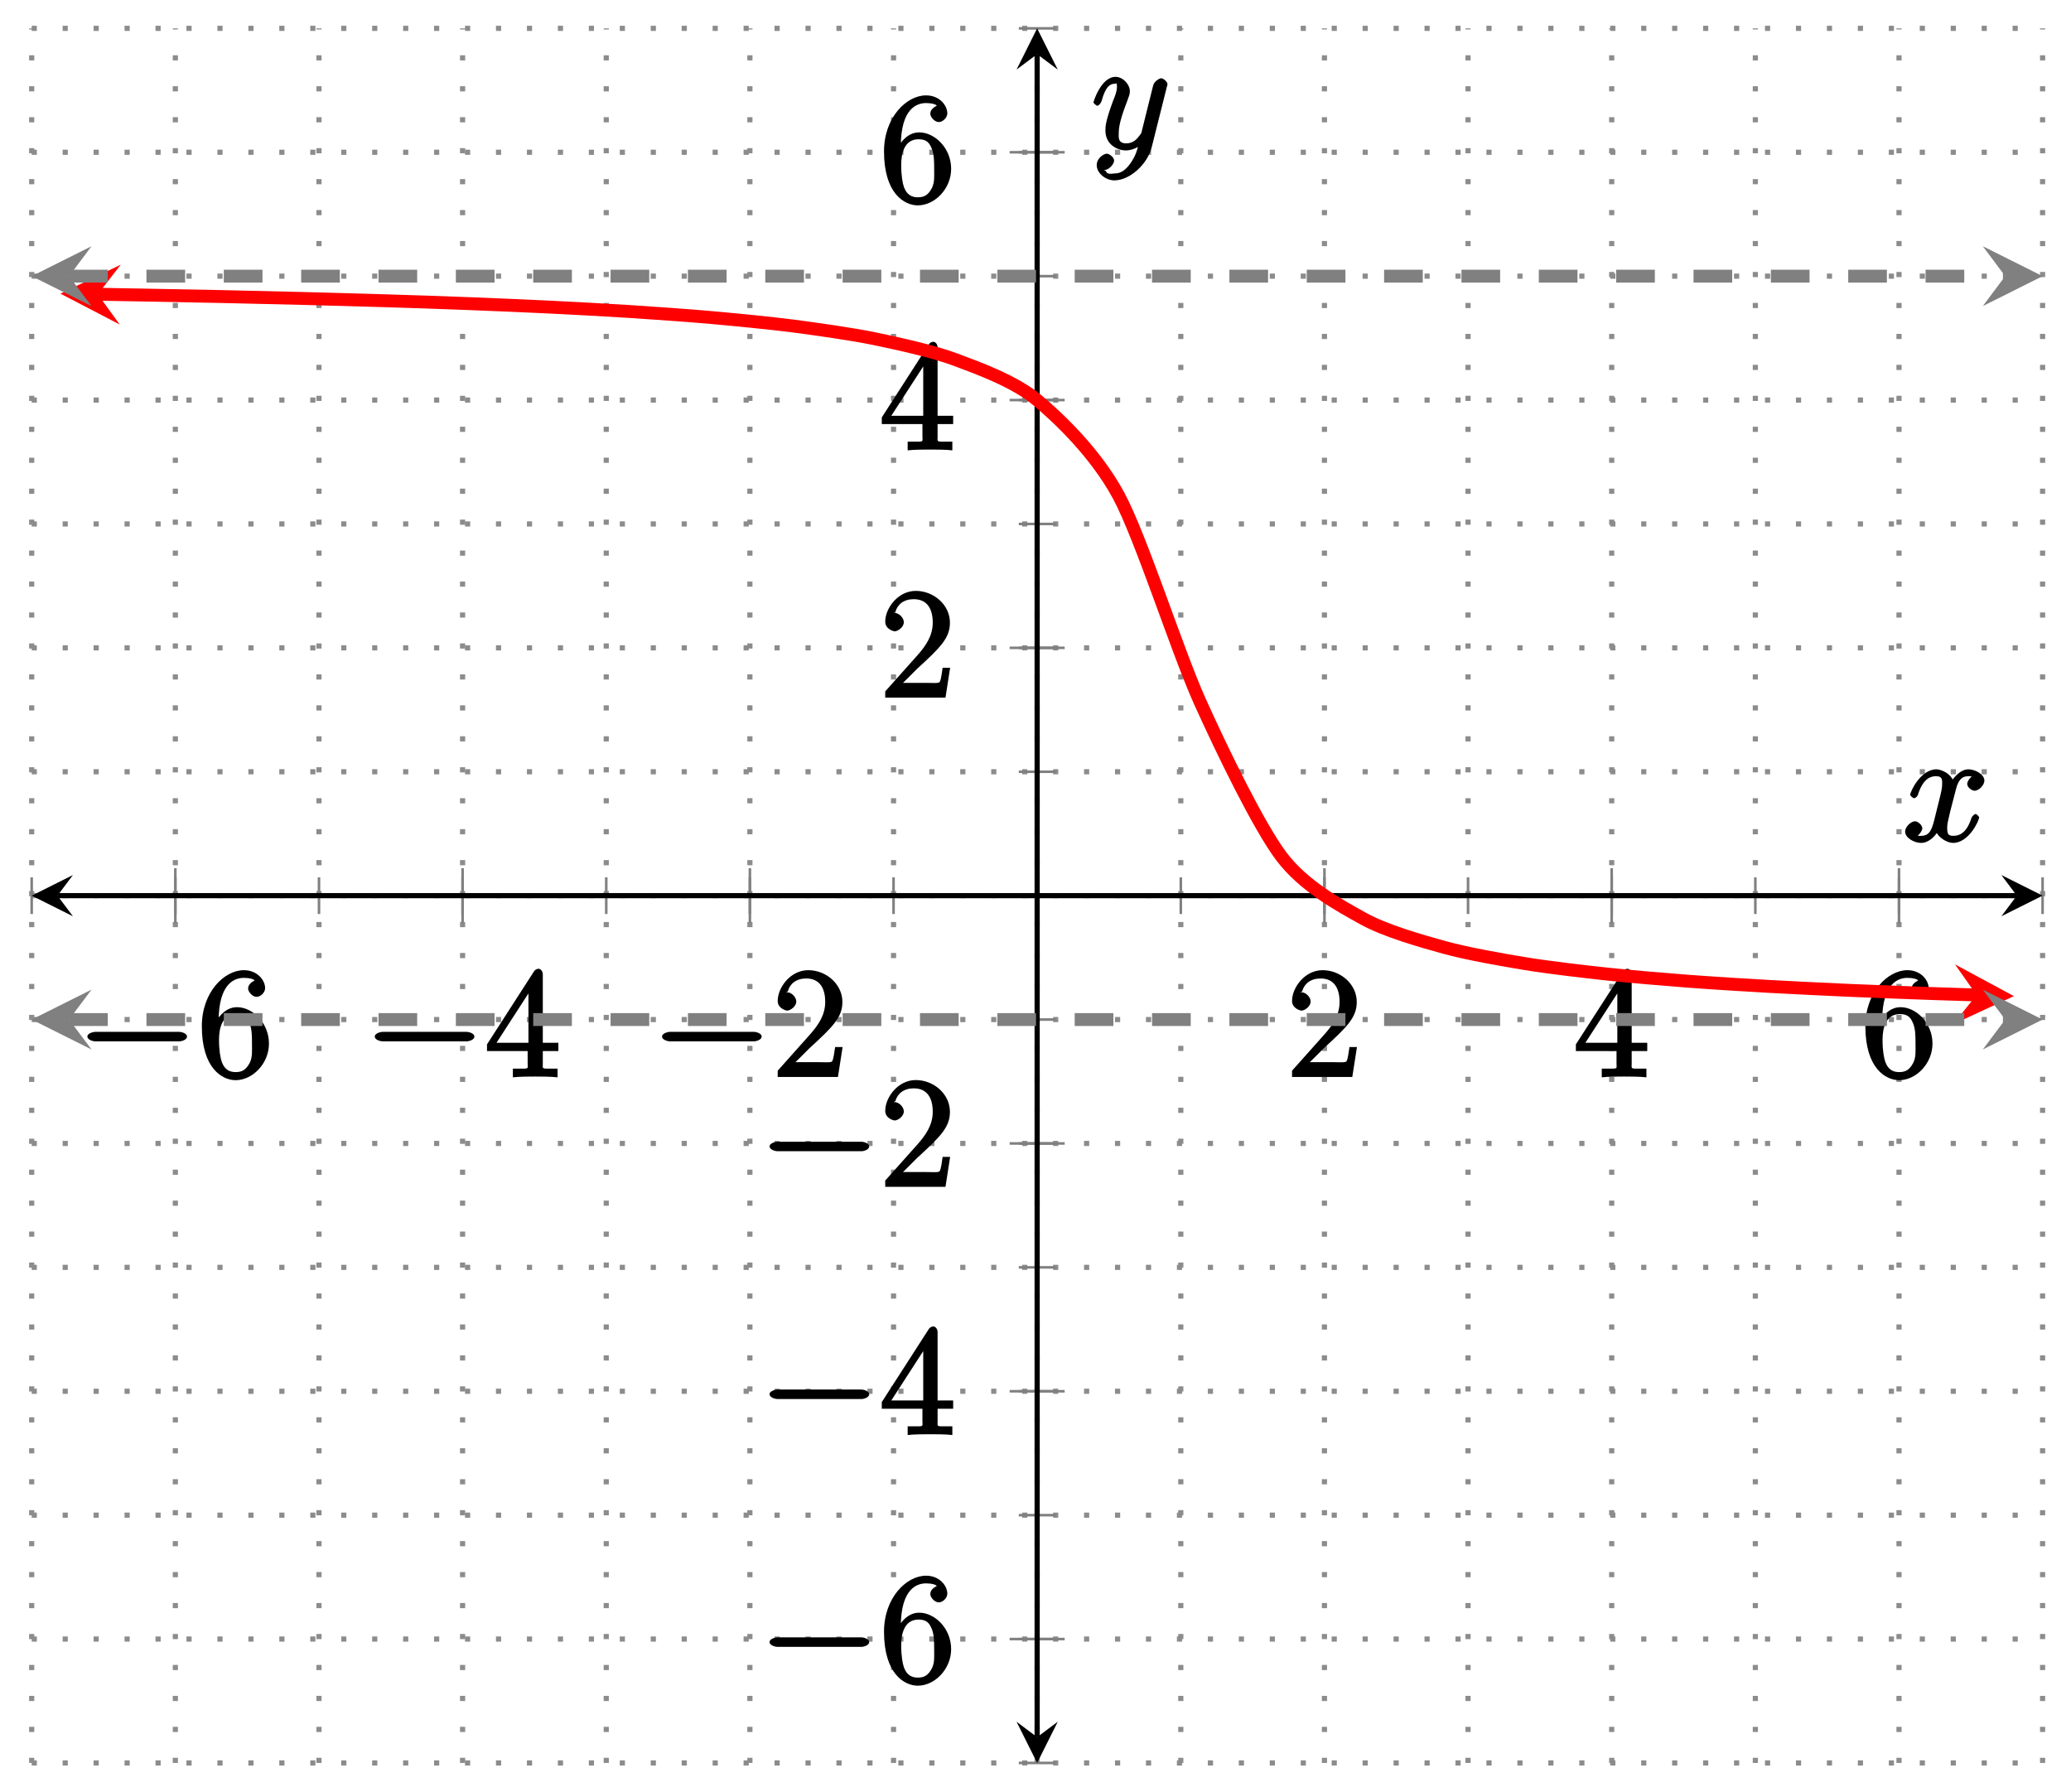
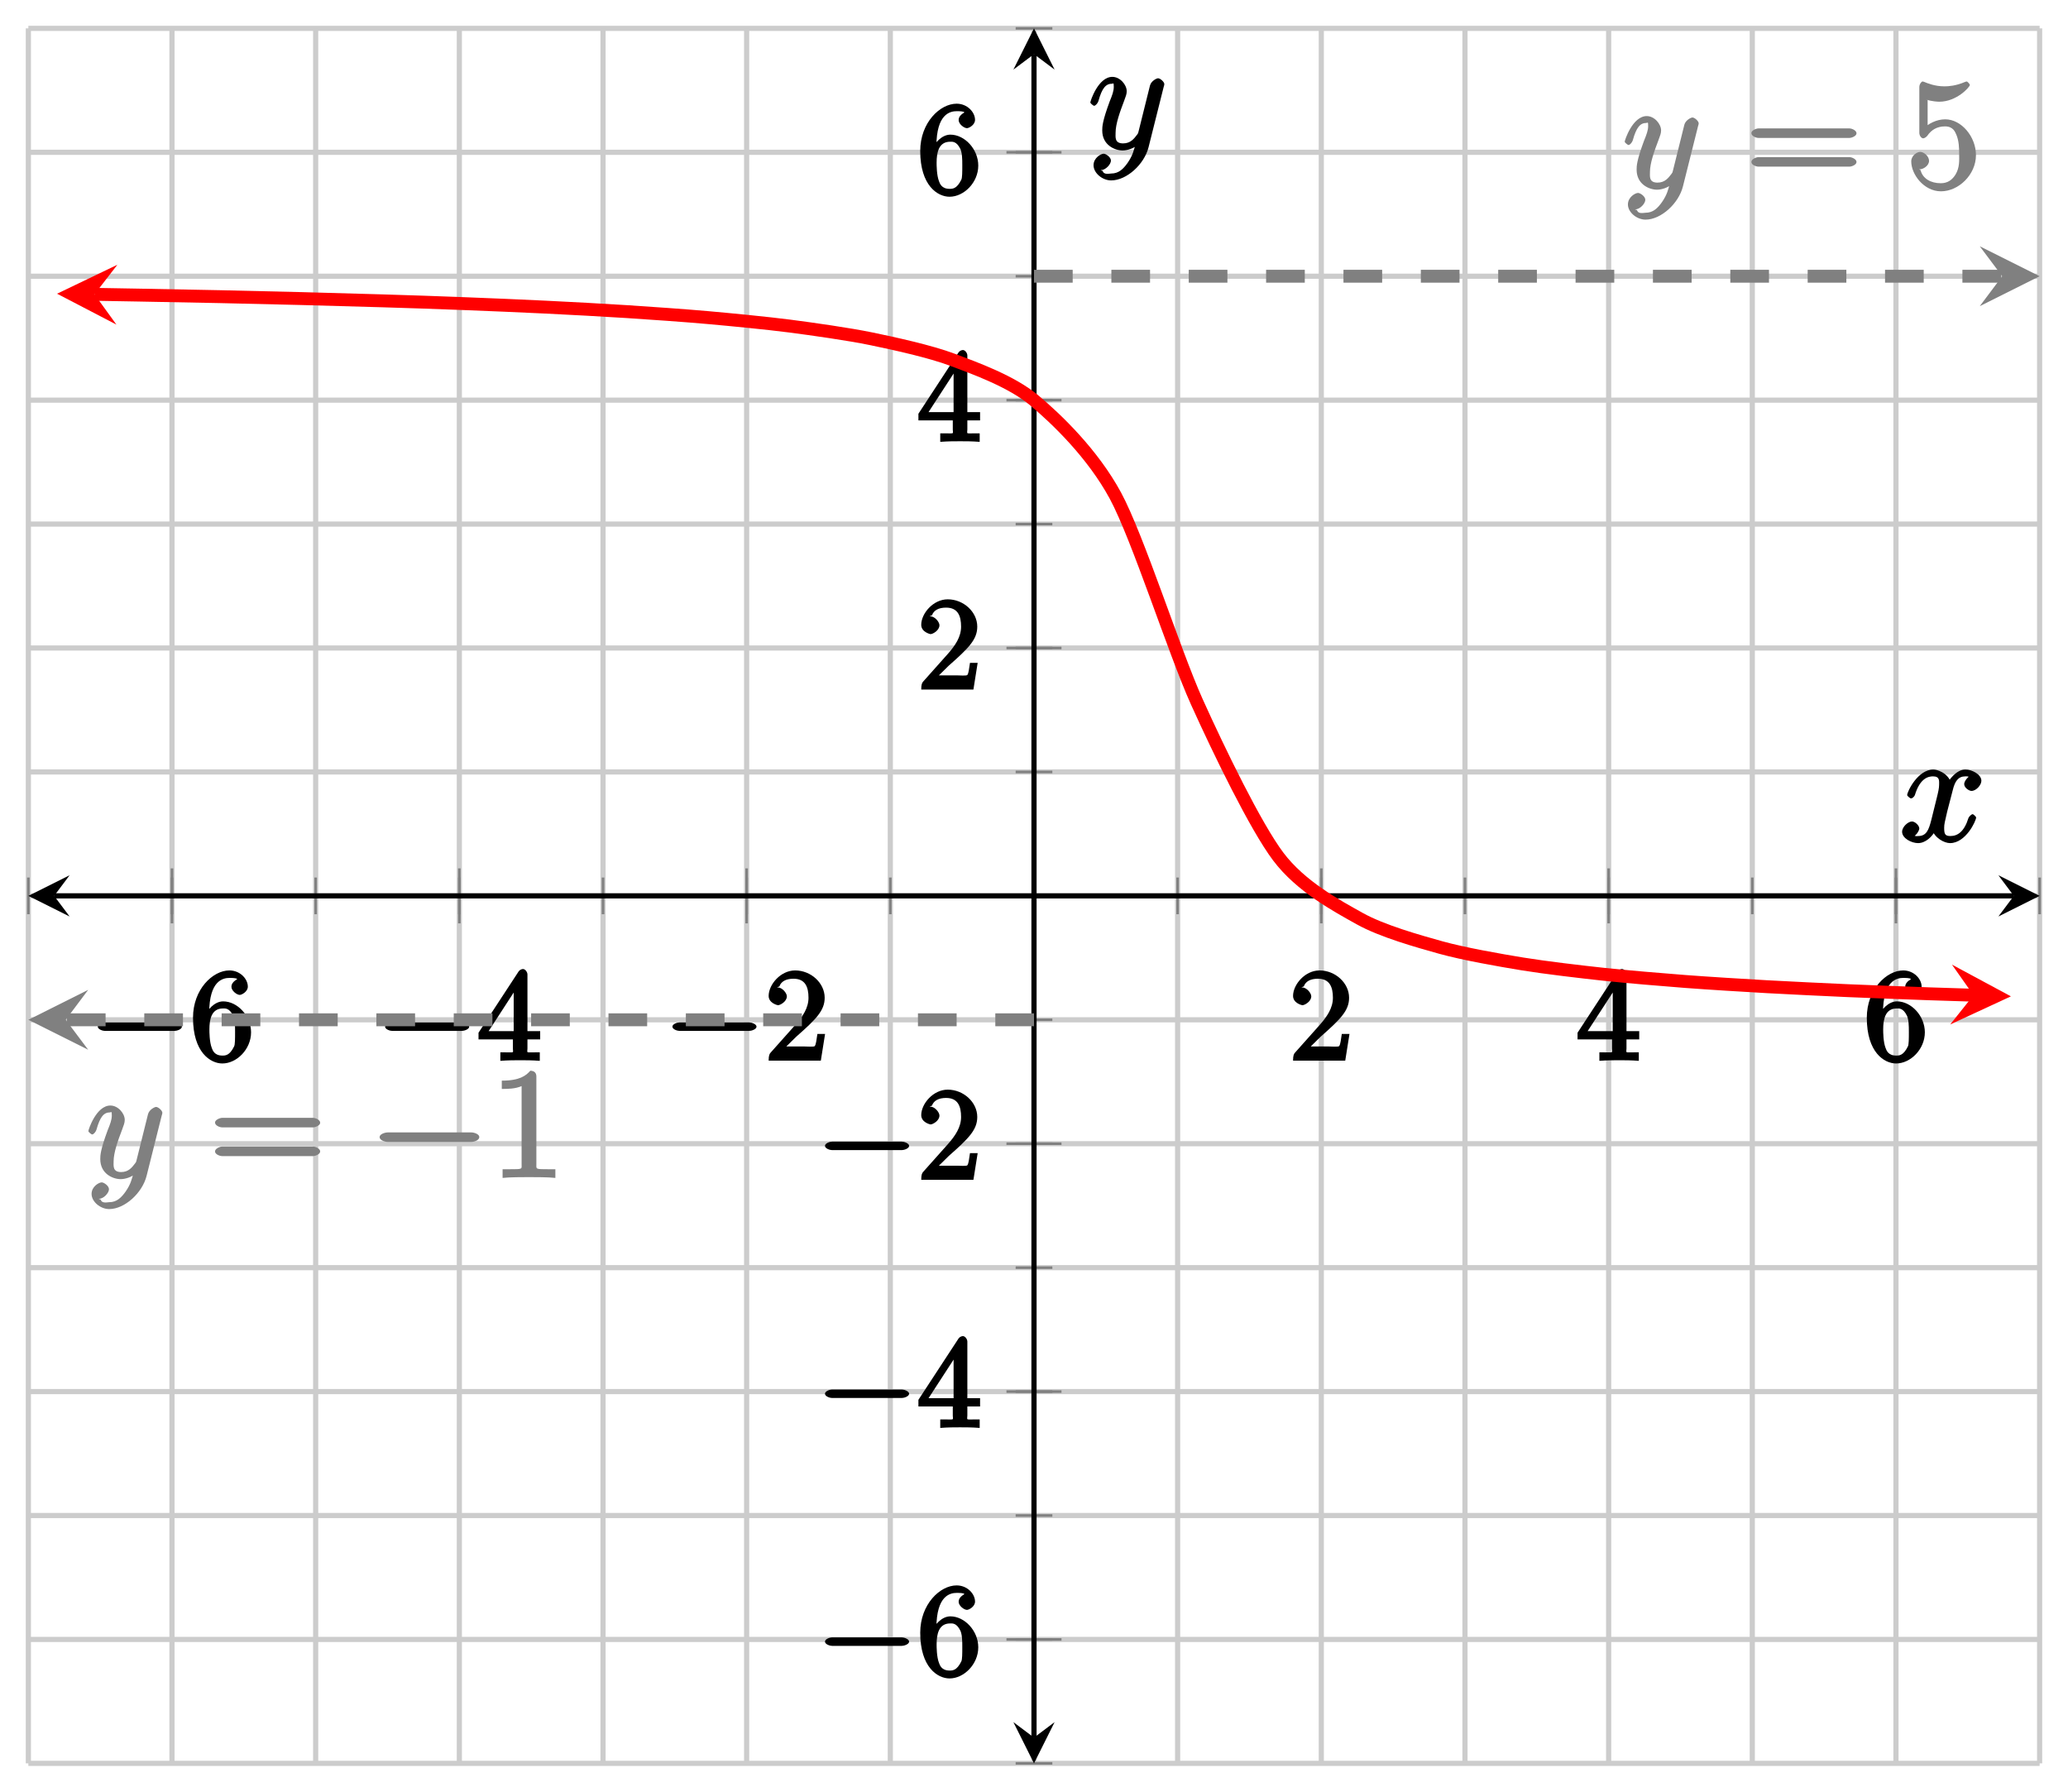
- <svg xmlns="http://www.w3.org/2000/svg" xmlns:xlink="http://www.w3.org/1999/xlink" width="160.05pt" height="138.42pt" viewBox="0 0 160.05 138.42" version="1.1">
+ <svg xmlns="http://www.w3.org/2000/svg" xmlns:xlink="http://www.w3.org/1999/xlink" width="159.79pt" height="138.42pt" viewBox="0 0 159.79 138.42" version="1.1">
  <defs>
    <g>
      <symbol overflow="visible" id="glyph0-0">
        <path style="stroke:none;" d="" />
      </symbol>
      <symbol overflow="visible" id="glyph0-1">
-         <path style="stroke:none;" d="M 7.875 -2.75 C 8.078 -2.75 8.484 -2.875 8.484 -3.125 C 8.484 -3.359 8.078 -3.484 7.875 -3.484 L 1.406 -3.484 C 1.203 -3.484 0.781 -3.359 0.781 -3.125 C 0.781 -2.875 1.203 -2.75 1.406 -2.75 Z M 7.875 -2.75 " />
+         <path style="stroke:none;" d="M 6.562 -2.297 C 6.734 -2.297 7.125 -2.422 7.125 -2.625 C 7.125 -2.828 6.734 -2.953 6.562 -2.953 L 1.172 -2.953 C 1 -2.953 0.625 -2.828 0.625 -2.625 C 0.625 -2.422 1 -2.297 1.172 -2.297 Z M 6.562 -2.297 " />
      </symbol>
      <symbol overflow="visible" id="glyph1-0">
        <path style="stroke:none;" d="" />
      </symbol>
      <symbol overflow="visible" id="glyph1-1">
-         <path style="stroke:none;" d="M 1.625 -4.297 C 1.625 -7.328 2.938 -7.656 3.578 -7.656 C 4.016 -7.656 4.328 -7.562 4.391 -7.469 C 4.531 -7.469 3.906 -7.312 3.906 -6.828 C 3.906 -6.562 4.25 -6.188 4.562 -6.188 C 4.859 -6.188 5.219 -6.516 5.219 -6.859 C 5.219 -7.484 4.609 -8.25 3.578 -8.25 C 2.062 -8.25 0.328 -6.547 0.328 -3.922 C 0.328 -0.641 1.922 0.25 2.938 0.25 C 4.25 0.25 5.516 -1.031 5.516 -2.578 C 5.516 -4.172 4.25 -5.391 3.047 -5.391 C 1.984 -5.391 1.422 -4.312 1.297 -3.984 L 1.625 -3.984 Z M 2.938 -0.375 C 2.188 -0.375 1.984 -0.891 1.875 -1.141 C 1.766 -1.453 1.656 -2.031 1.656 -2.875 C 1.656 -3.812 1.922 -4.859 3 -4.859 C 3.656 -4.859 3.844 -4.547 4.016 -4.141 C 4.203 -3.703 4.203 -3.109 4.203 -2.594 C 4.203 -1.984 4.25 -1.547 4.031 -1.094 C 3.734 -0.531 3.422 -0.375 2.938 -0.375 Z M 2.938 -0.375 " />
+         <path style="stroke:none;" d="M 1.484 -3.422 L 1.484 -3.672 C 1.484 -6.188 2.547 -6.391 3.062 -6.391 C 3.297 -6.391 3.594 -6.375 3.625 -6.312 C 3.781 -6.312 3.203 -6.156 3.203 -5.703 C 3.203 -5.391 3.625 -5.078 3.844 -5.078 C 4 -5.078 4.469 -5.328 4.469 -5.719 C 4.469 -6.312 3.875 -6.969 3.047 -6.969 C 1.766 -6.969 0.234 -5.516 0.234 -3.312 C 0.234 -0.641 1.578 0.219 2.5 0.219 C 3.609 0.219 4.719 -0.875 4.719 -2.188 C 4.719 -3.453 3.672 -4.578 2.562 -4.578 C 1.891 -4.578 1.328 -3.906 1.141 -3.422 Z M 2.5 -0.391 C 1.875 -0.391 1.75 -0.812 1.688 -0.969 C 1.5 -1.438 1.5 -2.234 1.5 -2.406 C 1.5 -3.188 1.656 -4.031 2.547 -4.031 C 2.719 -4.031 3.047 -4.078 3.344 -3.453 L 3.297 -3.562 C 3.484 -3.203 3.484 -2.688 3.484 -2.203 C 3.484 -1.719 3.484 -1.219 3.406 -1.094 C 3.062 -0.391 2.734 -0.391 2.5 -0.391 Z M 2.5 -0.391 " />
      </symbol>
      <symbol overflow="visible" id="glyph1-2">
-         <path style="stroke:none;" d="M 4.469 -7.922 C 4.469 -8.156 4.312 -8.359 4.141 -8.359 C 4.047 -8.359 3.891 -8.312 3.797 -8.172 L 0.156 -2.516 L 0.156 -2 L 3.297 -2 L 3.297 -1.047 C 3.297 -0.609 3.438 -0.641 2.562 -0.641 L 2.156 -0.641 L 2.156 0.031 C 2.609 -0.031 3.547 -0.031 3.891 -0.031 C 4.219 -0.031 5.172 -0.031 5.609 0.031 L 5.609 -0.641 L 5.219 -0.641 C 4.344 -0.641 4.469 -0.609 4.469 -1.047 L 4.469 -2 L 5.672 -2 L 5.672 -2.641 L 4.469 -2.641 Z M 3.359 -7 L 3.359 -2.641 L 0.891 -2.641 L 3.641 -6.891 Z M 3.359 -7 " />
+         <path style="stroke:none;" d="M 2.75 -1.797 L 2.75 -0.938 C 2.75 -0.578 2.906 -0.641 2.172 -0.641 L 1.781 -0.641 L 1.781 0.016 C 2.375 -0.031 2.891 -0.031 3.312 -0.031 C 3.734 -0.031 4.25 -0.031 4.828 0.016 L 4.828 -0.641 L 4.453 -0.641 C 3.719 -0.641 3.875 -0.578 3.875 -0.938 L 3.875 -1.641 L 4.859 -1.641 L 4.859 -2.281 L 3.875 -2.281 L 3.875 -6.656 C 3.875 -6.844 3.703 -7.078 3.531 -7.078 C 3.453 -7.078 3.297 -7.031 3.203 -6.906 L 0.094 -2.156 L 0.094 -1.641 L 2.75 -1.641 Z M 2.984 -2.281 L 0.875 -2.281 L 3.109 -5.719 L 2.812 -5.828 L 2.812 -2.281 Z M 2.984 -2.281 " />
      </symbol>
      <symbol overflow="visible" id="glyph1-3">
-         <path style="stroke:none;" d="M 5.266 -2.312 L 4.859 -2.312 C 4.797 -1.953 4.75 -1.406 4.625 -1.203 C 4.547 -1.094 3.984 -1.141 3.625 -1.141 L 1.406 -1.141 L 1.516 -0.891 C 1.844 -1.156 2.562 -1.922 2.875 -2.219 C 4.703 -3.891 5.422 -4.609 5.422 -5.797 C 5.422 -7.172 4.172 -8.25 2.781 -8.25 C 1.406 -8.25 0.422 -6.906 0.422 -5.875 C 0.422 -5.266 1.109 -5.125 1.141 -5.125 C 1.406 -5.125 1.859 -5.453 1.859 -5.828 C 1.859 -6.172 1.484 -6.547 1.141 -6.547 C 1.047 -6.547 1.016 -6.547 1.203 -6.609 C 1.359 -7.203 1.859 -7.609 2.625 -7.609 C 3.641 -7.609 4.094 -6.891 4.094 -5.797 C 4.094 -4.781 3.562 -4 2.875 -3.234 L 0.422 -0.484 L 0.422 0 L 5.078 0 L 5.438 -2.312 Z M 5.266 -2.312 " />
+         <path style="stroke:none;" d="M 1.391 -0.812 L 2.438 -1.844 C 4 -3.219 4.641 -3.875 4.641 -4.859 C 4.641 -6 3.578 -6.969 2.359 -6.969 C 1.234 -6.969 0.312 -5.875 0.312 -5 C 0.312 -4.438 1 -4.281 1.031 -4.281 C 1.203 -4.281 1.719 -4.562 1.719 -4.969 C 1.719 -5.219 1.359 -5.656 1.016 -5.656 C 0.938 -5.656 0.922 -5.656 1.141 -5.734 C 1.281 -6.125 1.656 -6.328 2.234 -6.328 C 3.141 -6.328 3.391 -5.688 3.391 -4.859 C 3.391 -4.062 2.938 -3.406 2.391 -2.781 L 0.484 -0.641 C 0.375 -0.531 0.312 -0.406 0.312 0 L 4.344 0 L 4.672 -2.062 L 4.078 -2.062 C 4 -1.594 3.984 -1.281 3.875 -1.125 C 3.812 -1.047 3.281 -1.094 3.062 -1.094 L 1.266 -1.094 Z M 1.391 -0.812 " />
      </symbol>
      <symbol overflow="visible" id="glyph2-0">
        <path style="stroke:none;" d="" />
      </symbol>
      <symbol overflow="visible" id="glyph2-1">
+         <path style="stroke:none;" d="M 3.031 1.094 C 2.703 1.547 2.359 1.906 1.766 1.906 C 1.625 1.906 1.203 2.031 1.109 1.703 C 0.906 1.641 0.969 1.641 0.984 1.641 C 1.344 1.641 1.75 1.188 1.75 0.906 C 1.75 0.641 1.359 0.375 1.188 0.375 C 0.984 0.375 0.406 0.688 0.406 1.266 C 0.406 1.875 1.094 2.438 1.766 2.438 C 2.969 2.438 4.328 1.188 4.656 -0.125 L 5.828 -4.797 C 5.844 -4.859 5.875 -4.922 5.875 -5 C 5.875 -5.172 5.562 -5.453 5.391 -5.453 C 5.281 -5.453 4.859 -5.25 4.766 -4.891 L 3.891 -1.375 C 3.828 -1.156 3.875 -1.25 3.781 -1.109 C 3.531 -0.781 3.266 -0.422 2.688 -0.422 C 2.016 -0.422 2.109 -0.922 2.109 -1.25 C 2.109 -1.922 2.438 -2.844 2.766 -3.703 C 2.891 -4.047 2.969 -4.219 2.969 -4.453 C 2.969 -4.953 2.453 -5.562 1.859 -5.562 C 0.766 -5.562 0.156 -3.688 0.156 -3.578 C 0.156 -3.531 0.375 -3.328 0.453 -3.328 C 0.562 -3.328 0.734 -3.531 0.781 -3.688 C 1.062 -4.703 1.359 -5.031 1.828 -5.031 C 1.938 -5.031 1.969 -5.172 1.969 -4.781 C 1.969 -4.469 1.844 -4.125 1.656 -3.672 C 1.078 -2.109 1.078 -1.703 1.078 -1.422 C 1.078 -0.281 2.062 0.125 2.656 0.125 C 3 0.125 3.531 -0.031 3.844 -0.344 L 3.688 -0.516 C 3.516 0.141 3.438 0.5 3.031 1.094 Z M 3.031 1.094 " />
+       </symbol>
+       <symbol overflow="visible" id="glyph2-2">
        <path style="stroke:none;" d="M 5.672 -5.172 C 5.281 -5.109 4.969 -4.656 4.969 -4.438 C 4.969 -4.141 5.359 -3.906 5.531 -3.906 C 5.891 -3.906 6.297 -4.359 6.297 -4.688 C 6.297 -5.188 5.562 -5.562 5.062 -5.562 C 4.344 -5.562 3.766 -4.703 3.656 -4.469 L 3.984 -4.469 C 3.703 -5.359 2.812 -5.562 2.594 -5.562 C 1.375 -5.562 0.562 -3.844 0.562 -3.578 C 0.562 -3.531 0.781 -3.328 0.859 -3.328 C 0.953 -3.328 1.094 -3.438 1.156 -3.578 C 1.562 -4.922 2.219 -5.031 2.562 -5.031 C 3.094 -5.031 3.031 -4.672 3.031 -4.391 C 3.031 -4.125 2.969 -3.844 2.828 -3.281 L 2.422 -1.641 C 2.234 -0.922 2.062 -0.422 1.422 -0.422 C 1.359 -0.422 1.172 -0.375 0.922 -0.531 L 0.812 -0.281 C 1.25 -0.359 1.5 -0.859 1.5 -1 C 1.5 -1.25 1.156 -1.547 0.938 -1.547 C 0.641 -1.547 0.172 -1.141 0.172 -0.75 C 0.172 -0.25 0.891 0.125 1.406 0.125 C 1.984 0.125 2.5 -0.375 2.75 -0.859 L 2.469 -0.969 C 2.672 -0.266 3.438 0.125 3.875 0.125 C 5.094 0.125 5.891 -1.594 5.891 -1.859 C 5.891 -1.906 5.688 -2.109 5.625 -2.109 C 5.516 -2.109 5.328 -1.906 5.297 -1.812 C 4.969 -0.75 4.453 -0.422 3.906 -0.422 C 3.484 -0.422 3.422 -0.578 3.422 -1.062 C 3.422 -1.328 3.469 -1.516 3.656 -2.312 L 4.078 -3.938 C 4.25 -4.656 4.5 -5.031 5.062 -5.031 C 5.078 -5.031 5.297 -5.062 5.547 -4.906 Z M 5.672 -5.172 " />
      </symbol>
-       <symbol overflow="visible" id="glyph2-2">
-         <path style="stroke:none;" d="M 3.031 1.094 C 2.703 1.547 2.359 1.906 1.766 1.906 C 1.625 1.906 1.203 2.031 1.109 1.703 C 0.906 1.641 0.969 1.641 0.984 1.641 C 1.344 1.641 1.75 1.188 1.75 0.906 C 1.75 0.641 1.359 0.375 1.188 0.375 C 0.984 0.375 0.406 0.688 0.406 1.266 C 0.406 1.875 1.094 2.438 1.766 2.438 C 2.969 2.438 4.328 1.188 4.656 -0.125 L 5.828 -4.797 C 5.844 -4.859 5.875 -4.922 5.875 -5 C 5.875 -5.172 5.562 -5.453 5.391 -5.453 C 5.281 -5.453 4.859 -5.25 4.766 -4.891 L 3.891 -1.375 C 3.828 -1.156 3.875 -1.25 3.781 -1.109 C 3.531 -0.781 3.266 -0.422 2.688 -0.422 C 2.016 -0.422 2.109 -0.922 2.109 -1.25 C 2.109 -1.922 2.438 -2.844 2.766 -3.703 C 2.891 -4.047 2.969 -4.219 2.969 -4.453 C 2.969 -4.953 2.453 -5.562 1.859 -5.562 C 0.766 -5.562 0.156 -3.688 0.156 -3.578 C 0.156 -3.531 0.375 -3.328 0.453 -3.328 C 0.562 -3.328 0.734 -3.531 0.781 -3.688 C 1.062 -4.703 1.359 -5.031 1.828 -5.031 C 1.938 -5.031 1.969 -5.172 1.969 -4.781 C 1.969 -4.469 1.844 -4.125 1.656 -3.672 C 1.078 -2.109 1.078 -1.703 1.078 -1.422 C 1.078 -0.281 2.062 0.125 2.656 0.125 C 3 0.125 3.531 -0.031 3.844 -0.344 L 3.688 -0.516 C 3.516 0.141 3.438 0.5 3.031 1.094 Z M 3.031 1.094 " />
+       <symbol overflow="visible" id="glyph3-0">
+         <path style="stroke:none;" d="" />
+       </symbol>
+       <symbol overflow="visible" id="glyph3-1">
+         <path style="stroke:none;" d="M 8.062 -3.875 C 8.234 -3.875 8.609 -4.016 8.609 -4.234 C 8.609 -4.453 8.25 -4.609 8.062 -4.609 L 1.031 -4.609 C 0.859 -4.609 0.484 -4.453 0.484 -4.25 C 0.484 -4.016 0.844 -3.875 1.031 -3.875 Z M 8.062 -1.656 C 8.234 -1.656 8.609 -1.797 8.609 -2.016 C 8.609 -2.234 8.25 -2.391 8.062 -2.391 L 1.031 -2.391 C 0.859 -2.391 0.484 -2.234 0.484 -2.016 C 0.484 -1.797 0.844 -1.656 1.031 -1.656 Z M 8.062 -1.656 " />
+       </symbol>
+       <symbol overflow="visible" id="glyph3-2">
+         <path style="stroke:none;" d="M 1.531 -6.844 C 2.047 -6.688 2.469 -6.672 2.594 -6.672 C 3.938 -6.672 4.953 -7.812 4.953 -7.969 C 4.953 -8.016 4.781 -8.234 4.703 -8.234 C 4.688 -8.234 4.656 -8.234 4.547 -8.188 C 3.891 -7.906 3.312 -7.859 3 -7.859 C 2.219 -7.859 1.656 -8.109 1.422 -8.203 C 1.344 -8.234 1.312 -8.234 1.297 -8.234 C 1.203 -8.234 1.047 -8.016 1.047 -7.812 L 1.047 -4.266 C 1.047 -4.047 1.203 -3.844 1.344 -3.844 C 1.406 -3.844 1.531 -3.891 1.656 -4.031 C 1.984 -4.516 2.438 -4.766 3.031 -4.766 C 3.672 -4.766 3.812 -4.328 3.906 -4.125 C 4.109 -3.656 4.125 -3.078 4.125 -2.625 C 4.125 -2.156 4.172 -1.594 3.844 -1.047 C 3.578 -0.625 3.234 -0.375 2.703 -0.375 C 1.906 -0.375 1.297 -0.75 1.141 -1.391 C 0.984 -1.453 1.047 -1.453 1.109 -1.453 C 1.312 -1.453 1.797 -1.703 1.797 -2.109 C 1.797 -2.453 1.406 -2.797 1.109 -2.797 C 0.891 -2.797 0.422 -2.531 0.422 -2.062 C 0.422 -1.047 1.406 0.25 2.719 0.25 C 4.078 0.25 5.422 -1.031 5.422 -2.547 C 5.422 -3.969 4.297 -5.312 3.047 -5.312 C 2.359 -5.312 1.719 -4.953 1.406 -4.625 L 1.688 -4.516 L 1.688 -6.797 Z M 1.531 -6.844 " />
+       </symbol>
+       <symbol overflow="visible" id="glyph3-3">
+         <path style="stroke:none;" d="M 3.594 -7.812 C 3.594 -8.078 3.438 -8.25 3.125 -8.25 C 2.797 -7.875 2.312 -7.484 0.922 -7.484 L 0.922 -6.844 C 1.359 -6.844 1.953 -6.844 2.453 -7.062 L 2.453 -1.062 C 2.453 -0.641 2.578 -0.641 1.531 -0.641 L 0.984 -0.641 L 0.984 0.031 C 1.484 -0.031 2.641 -0.031 3.031 -0.031 C 3.438 -0.031 4.578 -0.031 5.062 0.031 L 5.062 -0.641 L 4.531 -0.641 C 3.484 -0.641 3.594 -0.641 3.594 -1.062 Z M 3.594 -7.812 " />
+       </symbol>
+       <symbol overflow="visible" id="glyph4-0">
+         <path style="stroke:none;" d="" />
+       </symbol>
+       <symbol overflow="visible" id="glyph4-1">
+         <path style="stroke:none;" d="M 7.875 -2.75 C 8.078 -2.75 8.484 -2.875 8.484 -3.125 C 8.484 -3.359 8.078 -3.484 7.875 -3.484 L 1.406 -3.484 C 1.203 -3.484 0.781 -3.359 0.781 -3.125 C 0.781 -2.875 1.203 -2.75 1.406 -2.75 Z M 7.875 -2.75 " />
      </symbol>
    </g>
    <clipPath id="clip1">
-       <path d="M 2.449 8 L 157.855 8 L 157.855 92 L 2.449 92 Z M 2.449 8 " />
+       <path d="M 2.191 8 L 157.598 8 L 157.598 92 L 2.191 92 Z M 2.191 8 " />
    </clipPath>
    <clipPath id="clip2">
-       <path d="M 2.449 19 L 8 19 L 8 24 L 2.449 24 Z M 2.449 19 " />
+       <path d="M 152 19 L 157.598 19 L 157.598 24 L 152 24 Z M 152 19 " />
    </clipPath>
    <clipPath id="clip3">
-       <path d="M 153 19 L 157.855 19 L 157.855 24 L 153 24 Z M 153 19 " />
-     </clipPath>
-     <clipPath id="clip4">
-       <path d="M 2.449 76 L 8 76 L 8 82 L 2.449 82 Z M 2.449 76 " />
-     </clipPath>
-     <clipPath id="clip5">
-       <path d="M 153 76 L 157.855 76 L 157.855 82 L 153 82 Z M 153 76 " />
+       <path d="M 2.191 76 L 7 76 L 7 82 L 2.191 82 Z M 2.191 76 " />
    </clipPath>
  </defs>
  <g id="surface1">
-     <path style="fill:none;stroke-width:0.399;stroke-linecap:butt;stroke-linejoin:miter;stroke:rgb(54.999%,54.999%,54.999%);stroke-opacity:1;stroke-dasharray:0.399,1.993;stroke-miterlimit:10;" d="M -0.001 -0 L -0.001 134.039 M 11.101 -0 L 11.101 134.039 M 22.202 -0 L 22.202 134.039 M 33.3 -0 L 33.3 134.039 M 44.402 -0 L 44.402 134.039 M 55.503 -0 L 55.503 134.039 M 66.605 -0 L 66.605 134.039 M 77.702 -0 L 77.702 134.039 M 88.804 -0 L 88.804 134.039 M 99.905 -0 L 99.905 134.039 M 111.003 -0 L 111.003 134.039 M 122.105 -0 L 122.105 134.039 M 133.206 -0 L 133.206 134.039 M 144.308 -0 L 144.308 134.039 M 155.405 -0 L 155.405 134.039 " transform="matrix(1,0,0,-1,2.45,136.23)" />
-     <path style="fill:none;stroke-width:0.399;stroke-linecap:butt;stroke-linejoin:miter;stroke:rgb(54.999%,54.999%,54.999%);stroke-opacity:1;stroke-dasharray:0.399,1.993;stroke-miterlimit:10;" d="M -0.001 -0 L 155.405 -0 M -0.001 9.574 L 155.405 9.574 M -0.001 19.148 L 155.405 19.148 M -0.001 28.722 L 155.405 28.722 M -0.001 38.296 L 155.405 38.296 M -0.001 47.871 L 155.405 47.871 M -0.001 57.445 L 155.405 57.445 M -0.001 67.019 L 155.405 67.019 M -0.001 76.593 L 155.405 76.593 M -0.001 86.168 L 155.405 86.168 M -0.001 95.742 L 155.405 95.742 M -0.001 105.316 L 155.405 105.316 M -0.001 114.89 L 155.405 114.89 M -0.001 124.464 L 155.405 124.464 M -0.001 134.039 L 155.405 134.039 " transform="matrix(1,0,0,-1,2.45,136.23)" />
-     <path style="fill:none;stroke-width:0.199;stroke-linecap:butt;stroke-linejoin:miter;stroke:rgb(50%,50%,50%);stroke-opacity:1;stroke-miterlimit:10;" d="M -0.001 65.601 L -0.001 68.437 M 11.101 65.601 L 11.101 68.437 M 22.202 65.601 L 22.202 68.437 M 33.3 65.601 L 33.3 68.437 M 44.402 65.601 L 44.402 68.437 M 55.503 65.601 L 55.503 68.437 M 66.605 65.601 L 66.605 68.437 M 77.702 65.601 L 77.702 68.437 M 88.804 65.601 L 88.804 68.437 M 99.905 65.601 L 99.905 68.437 M 111.003 65.601 L 111.003 68.437 M 122.105 65.601 L 122.105 68.437 M 133.206 65.601 L 133.206 68.437 M 144.308 65.601 L 144.308 68.437 M 155.405 65.601 L 155.405 68.437 " transform="matrix(1,0,0,-1,2.45,136.23)" />
-     <path style="fill:none;stroke-width:0.199;stroke-linecap:butt;stroke-linejoin:miter;stroke:rgb(50%,50%,50%);stroke-opacity:1;stroke-miterlimit:10;" d="M 11.101 64.894 L 11.101 69.144 M 33.3 64.894 L 33.3 69.144 M 55.503 64.894 L 55.503 69.144 M 99.905 64.894 L 99.905 69.144 M 122.105 64.894 L 122.105 69.144 M 144.308 64.894 L 144.308 69.144 " transform="matrix(1,0,0,-1,2.45,136.23)" />
-     <path style="fill:none;stroke-width:0.199;stroke-linecap:butt;stroke-linejoin:miter;stroke:rgb(50%,50%,50%);stroke-opacity:1;stroke-miterlimit:10;" d="M 76.284 -0 L 79.12 -0 M 76.284 9.574 L 79.12 9.574 M 76.284 19.148 L 79.12 19.148 M 76.284 28.722 L 79.12 28.722 M 76.284 38.296 L 79.12 38.296 M 76.284 47.871 L 79.12 47.871 M 76.284 57.445 L 79.12 57.445 M 76.284 67.019 L 79.12 67.019 M 76.284 76.593 L 79.12 76.593 M 76.284 86.168 L 79.12 86.168 M 76.284 95.742 L 79.12 95.742 M 76.284 105.316 L 79.12 105.316 M 76.284 114.89 L 79.12 114.89 M 76.284 124.464 L 79.12 124.464 M 76.284 134.039 L 79.12 134.039 " transform="matrix(1,0,0,-1,2.45,136.23)" />
-     <path style="fill:none;stroke-width:0.199;stroke-linecap:butt;stroke-linejoin:miter;stroke:rgb(50%,50%,50%);stroke-opacity:1;stroke-miterlimit:10;" d="M 75.577 9.574 L 79.831 9.574 M 75.577 28.722 L 79.831 28.722 M 75.577 47.871 L 79.831 47.871 M 75.577 86.168 L 79.831 86.168 M 75.577 105.316 L 79.831 105.316 M 75.577 124.464 L 79.831 124.464 " transform="matrix(1,0,0,-1,2.45,136.23)" />
-     <path style="fill:none;stroke-width:0.399;stroke-linecap:butt;stroke-linejoin:miter;stroke:rgb(0%,0%,0%);stroke-opacity:1;stroke-miterlimit:10;" d="M 1.991 67.019 L 153.413 67.019 " transform="matrix(1,0,0,-1,2.45,136.23)" />
-     <path style=" stroke:none;fill-rule:nonzero;fill:rgb(0%,0%,0%);fill-opacity:1;" d="M 2.449 69.211 L 5.637 70.805 L 4.441 69.211 L 5.637 67.617 " />
-     <path style=" stroke:none;fill-rule:nonzero;fill:rgb(0%,0%,0%);fill-opacity:1;" d="M 157.855 69.211 L 154.668 67.617 L 155.863 69.211 L 154.668 70.805 " />
-     <path style="fill:none;stroke-width:0.399;stroke-linecap:butt;stroke-linejoin:miter;stroke:rgb(0%,0%,0%);stroke-opacity:1;stroke-miterlimit:10;" d="M 77.702 1.992 L 77.702 132.046 " transform="matrix(1,0,0,-1,2.45,136.23)" />
-     <path style=" stroke:none;fill-rule:nonzero;fill:rgb(0%,0%,0%);fill-opacity:1;" d="M 80.152 136.23 L 81.746 133.043 L 80.152 134.238 L 78.559 133.043 " />
-     <path style=" stroke:none;fill-rule:nonzero;fill:rgb(0%,0%,0%);fill-opacity:1;" d="M 80.152 2.191 L 78.559 5.379 L 80.152 4.184 L 81.746 5.379 " />
+     <path style="fill:none;stroke-width:0.399;stroke-linecap:butt;stroke-linejoin:miter;stroke:rgb(79.999%,79.999%,79.999%);stroke-opacity:1;stroke-miterlimit:10;" d="M 0.001 -0 L 0.001 134.039 M 11.099 -0 L 11.099 134.039 M 22.201 -0 L 22.201 134.039 M 33.302 -0 L 33.302 134.039 M 44.404 -0 L 44.404 134.039 M 55.501 -0 L 55.501 134.039 M 66.603 -0 L 66.603 134.039 M 77.705 -0 L 77.705 134.039 M 88.802 -0 L 88.802 134.039 M 99.904 -0 L 99.904 134.039 M 111.005 -0 L 111.005 134.039 M 122.107 -0 L 122.107 134.039 M 133.205 -0 L 133.205 134.039 M 144.306 -0 L 144.306 134.039 M 155.408 -0 L 155.408 134.039 " transform="matrix(1,0,0,-1,2.19,136.23)" />
+     <path style="fill:none;stroke-width:0.399;stroke-linecap:butt;stroke-linejoin:miter;stroke:rgb(79.999%,79.999%,79.999%);stroke-opacity:1;stroke-miterlimit:10;" d="M 0.001 -0 L 155.408 -0 M 0.001 9.574 L 155.408 9.574 M 0.001 19.148 L 155.408 19.148 M 0.001 28.722 L 155.408 28.722 M 0.001 38.296 L 155.408 38.296 M 0.001 47.871 L 155.408 47.871 M 0.001 57.445 L 155.408 57.445 M 0.001 67.019 L 155.408 67.019 M 0.001 76.593 L 155.408 76.593 M 0.001 86.168 L 155.408 86.168 M 0.001 95.742 L 155.408 95.742 M 0.001 105.316 L 155.408 105.316 M 0.001 114.89 L 155.408 114.89 M 0.001 124.464 L 155.408 124.464 M 0.001 134.039 L 155.408 134.039 " transform="matrix(1,0,0,-1,2.19,136.23)" />
+     <path style="fill:none;stroke-width:0.199;stroke-linecap:butt;stroke-linejoin:miter;stroke:rgb(50%,50%,50%);stroke-opacity:1;stroke-miterlimit:10;" d="M 0.001 65.601 L 0.001 68.437 M 11.099 65.601 L 11.099 68.437 M 22.201 65.601 L 22.201 68.437 M 33.302 65.601 L 33.302 68.437 M 44.404 65.601 L 44.404 68.437 M 55.501 65.601 L 55.501 68.437 M 66.603 65.601 L 66.603 68.437 M 77.705 65.601 L 77.705 68.437 M 88.802 65.601 L 88.802 68.437 M 99.904 65.601 L 99.904 68.437 M 111.005 65.601 L 111.005 68.437 M 122.107 65.601 L 122.107 68.437 M 133.205 65.601 L 133.205 68.437 M 144.306 65.601 L 144.306 68.437 M 155.408 65.601 L 155.408 68.437 " transform="matrix(1,0,0,-1,2.19,136.23)" />
+     <path style="fill:none;stroke-width:0.199;stroke-linecap:butt;stroke-linejoin:miter;stroke:rgb(50%,50%,50%);stroke-opacity:1;stroke-miterlimit:10;" d="M 11.099 64.894 L 11.099 69.144 M 33.302 64.894 L 33.302 69.144 M 55.501 64.894 L 55.501 69.144 M 99.904 64.894 L 99.904 69.144 M 122.107 64.894 L 122.107 69.144 M 144.306 64.894 L 144.306 69.144 " transform="matrix(1,0,0,-1,2.19,136.23)" />
+     <path style="fill:none;stroke-width:0.199;stroke-linecap:butt;stroke-linejoin:miter;stroke:rgb(50%,50%,50%);stroke-opacity:1;stroke-miterlimit:10;" d="M 76.287 -0 L 79.123 -0 M 76.287 9.574 L 79.123 9.574 M 76.287 19.148 L 79.123 19.148 M 76.287 28.722 L 79.123 28.722 M 76.287 38.296 L 79.123 38.296 M 76.287 47.871 L 79.123 47.871 M 76.287 57.445 L 79.123 57.445 M 76.287 67.019 L 79.123 67.019 M 76.287 76.593 L 79.123 76.593 M 76.287 86.168 L 79.123 86.168 M 76.287 95.742 L 79.123 95.742 M 76.287 105.316 L 79.123 105.316 M 76.287 114.89 L 79.123 114.89 M 76.287 124.464 L 79.123 124.464 M 76.287 134.039 L 79.123 134.039 " transform="matrix(1,0,0,-1,2.19,136.23)" />
+     <path style="fill:none;stroke-width:0.199;stroke-linecap:butt;stroke-linejoin:miter;stroke:rgb(50%,50%,50%);stroke-opacity:1;stroke-miterlimit:10;" d="M 75.576 9.574 L 79.83 9.574 M 75.576 28.722 L 79.83 28.722 M 75.576 47.871 L 79.83 47.871 M 75.576 86.168 L 79.83 86.168 M 75.576 105.316 L 79.83 105.316 M 75.576 124.464 L 79.83 124.464 " transform="matrix(1,0,0,-1,2.19,136.23)" />
+     <path style="fill:none;stroke-width:0.399;stroke-linecap:butt;stroke-linejoin:miter;stroke:rgb(0%,0%,0%);stroke-opacity:1;stroke-miterlimit:10;" d="M 1.994 67.019 L 153.415 67.019 " transform="matrix(1,0,0,-1,2.19,136.23)" />
+     <path style=" stroke:none;fill-rule:nonzero;fill:rgb(0%,0%,0%);fill-opacity:1;" d="M 2.191 69.211 L 5.379 70.805 L 4.184 69.211 L 5.379 67.617 " />
+     <path style=" stroke:none;fill-rule:nonzero;fill:rgb(0%,0%,0%);fill-opacity:1;" d="M 157.598 69.211 L 154.41 67.617 L 155.605 69.211 L 154.41 70.805 " />
+     <path style="fill:none;stroke-width:0.399;stroke-linecap:butt;stroke-linejoin:miter;stroke:rgb(0%,0%,0%);stroke-opacity:1;stroke-miterlimit:10;" d="M 77.705 1.992 L 77.705 132.046 " transform="matrix(1,0,0,-1,2.19,136.23)" />
+     <path style=" stroke:none;fill-rule:nonzero;fill:rgb(0%,0%,0%);fill-opacity:1;" d="M 79.895 136.23 L 81.488 133.043 L 79.895 134.238 L 78.301 133.043 " />
+     <path style=" stroke:none;fill-rule:nonzero;fill:rgb(0%,0%,0%);fill-opacity:1;" d="M 79.895 2.191 L 78.301 5.379 L 79.895 4.184 L 81.488 5.379 " />
    <g style="fill:rgb(0%,0%,0%);fill-opacity:1;">
-       <use xlink:href="#glyph0-1" x="5.97" y="83.22" />
+       <use xlink:href="#glyph0-1" x="6.93" y="81.94" />
    </g>
    <g style="fill:rgb(0%,0%,0%);fill-opacity:1;">
-       <use xlink:href="#glyph1-1" x="15.27" y="83.22" />
+       <use xlink:href="#glyph1-1" x="14.68" y="81.94" />
    </g>
    <g style="fill:rgb(0%,0%,0%);fill-opacity:1;">
-       <use xlink:href="#glyph0-1" x="28.18" y="83.22" />
+       <use xlink:href="#glyph0-1" x="29.13" y="81.94" />
    </g>
    <g style="fill:rgb(0%,0%,0%);fill-opacity:1;">
-       <use xlink:href="#glyph1-2" x="37.48" y="83.22" />
+       <use xlink:href="#glyph1-2" x="36.88" y="81.94" />
    </g>
    <g style="fill:rgb(0%,0%,0%);fill-opacity:1;">
-       <use xlink:href="#glyph0-1" x="50.38" y="83.22" />
+       <use xlink:href="#glyph0-1" x="51.33" y="81.94" />
    </g>
    <g style="fill:rgb(0%,0%,0%);fill-opacity:1;">
-       <use xlink:href="#glyph1-3" x="59.68" y="83.22" />
+       <use xlink:href="#glyph1-3" x="59.08" y="81.94" />
    </g>
    <g style="fill:rgb(0%,0%,0%);fill-opacity:1;">
-       <use xlink:href="#glyph1-3" x="99.43" y="83.22" />
+       <use xlink:href="#glyph1-3" x="99.6" y="81.94" />
    </g>
    <g style="fill:rgb(0%,0%,0%);fill-opacity:1;">
-       <use xlink:href="#glyph1-2" x="121.63" y="83.22" />
+       <use xlink:href="#glyph1-2" x="121.8" y="81.94" />
    </g>
    <g style="fill:rgb(0%,0%,0%);fill-opacity:1;">
-       <use xlink:href="#glyph1-1" x="143.83" y="83.22" />
+       <use xlink:href="#glyph1-1" x="144.01" y="81.94" />
    </g>
    <g style="fill:rgb(0%,0%,0%);fill-opacity:1;">
-       <use xlink:href="#glyph0-1" x="58.69" y="130.01" />
+       <use xlink:href="#glyph0-1" x="63.12" y="129.45" />
    </g>
    <g style="fill:rgb(0%,0%,0%);fill-opacity:1;">
-       <use xlink:href="#glyph1-1" x="67.99" y="130.01" />
+       <use xlink:href="#glyph1-1" x="70.87" y="129.45" />
    </g>
    <g style="fill:rgb(0%,0%,0%);fill-opacity:1;">
-       <use xlink:href="#glyph0-1" x="58.69" y="110.86" />
+       <use xlink:href="#glyph0-1" x="63.12" y="110.3" />
    </g>
    <g style="fill:rgb(0%,0%,0%);fill-opacity:1;">
-       <use xlink:href="#glyph1-2" x="67.99" y="110.86" />
+       <use xlink:href="#glyph1-2" x="70.87" y="110.3" />
    </g>
    <g style="fill:rgb(0%,0%,0%);fill-opacity:1;">
-       <use xlink:href="#glyph0-1" x="58.69" y="91.71" />
+       <use xlink:href="#glyph0-1" x="63.12" y="91.15" />
    </g>
    <g style="fill:rgb(0%,0%,0%);fill-opacity:1;">
-       <use xlink:href="#glyph1-3" x="67.99" y="91.71" />
+       <use xlink:href="#glyph1-3" x="70.87" y="91.15" />
    </g>
    <g style="fill:rgb(0%,0%,0%);fill-opacity:1;">
-       <use xlink:href="#glyph1-3" x="67.99" y="53.91" />
+       <use xlink:href="#glyph1-3" x="70.87" y="53.27" />
    </g>
    <g style="fill:rgb(0%,0%,0%);fill-opacity:1;">
-       <use xlink:href="#glyph1-2" x="67.99" y="34.77" />
+       <use xlink:href="#glyph1-2" x="70.87" y="34.12" />
    </g>
    <g style="fill:rgb(0%,0%,0%);fill-opacity:1;">
-       <use xlink:href="#glyph1-1" x="67.99" y="15.62" />
+       <use xlink:href="#glyph1-1" x="70.87" y="14.98" />
    </g>
    <g clip-path="url(#clip1)" clip-rule="nonzero">
-       <path style="fill:none;stroke-width:0.996;stroke-linecap:butt;stroke-linejoin:miter;stroke:rgb(100%,0%,0%);stroke-opacity:1;stroke-miterlimit:10;" d="M 5.109 113.492 C 6.765 113.464 6.765 113.464 8.511 113.433 C 10.257 113.402 13.054 113.347 14.8 113.312 C 16.546 113.273 19.347 113.21 21.089 113.164 C 22.835 113.121 25.636 113.043 27.382 112.988 C 29.128 112.937 31.925 112.843 33.671 112.773 C 35.417 112.707 38.218 112.589 39.96 112.503 C 41.706 112.418 44.507 112.269 46.253 112.156 C 47.999 112.043 50.796 111.847 52.542 111.691 C 54.288 111.535 57.089 111.265 58.831 111.039 C 60.577 110.812 63.378 110.418 65.124 110.058 C 66.87 109.695 69.667 109.089 71.413 108.433 C 73.159 107.777 75.96 106.769 77.702 105.316 C 79.448 103.859 82.249 101.171 83.995 97.941 C 85.741 94.707 88.538 85.886 90.284 82.015 C 92.03 78.148 94.827 72.382 96.573 70.058 C 98.32 67.734 101.12 66.242 102.866 65.265 C 104.612 64.289 107.409 63.511 109.155 63.023 C 110.902 62.539 113.698 62.046 115.445 61.761 C 117.191 61.476 119.991 61.148 121.737 60.96 C 123.48 60.773 126.28 60.539 128.027 60.406 C 129.773 60.273 132.57 60.101 134.316 60.003 C 136.062 59.906 138.863 59.773 140.609 59.695 C 142.351 59.621 145.152 59.515 146.898 59.453 C 148.644 59.394 153.187 59.257 150.3 59.343 " transform="matrix(1,0,0,-1,2.45,136.23)" />
+       <path style="fill:none;stroke-width:0.996;stroke-linecap:butt;stroke-linejoin:miter;stroke:rgb(100%,0%,0%);stroke-opacity:1;stroke-miterlimit:10;" d="M 5.111 113.492 C 6.763 113.464 6.763 113.464 8.509 113.433 C 10.255 113.402 13.056 113.347 14.802 113.312 C 16.544 113.273 19.345 113.21 21.091 113.164 C 22.837 113.121 25.634 113.043 27.38 112.988 C 29.126 112.937 31.927 112.843 33.673 112.773 C 35.415 112.707 38.216 112.589 39.962 112.503 C 41.708 112.418 44.505 112.269 46.251 112.156 C 47.998 112.043 50.798 111.847 52.544 111.691 C 54.287 111.535 57.087 111.265 58.833 111.039 C 60.58 110.812 63.376 110.418 65.123 110.058 C 66.869 109.695 69.669 109.089 71.412 108.433 C 73.158 107.777 75.958 106.769 77.705 105.316 C 79.451 103.859 82.248 101.171 83.994 97.941 C 85.74 94.707 88.54 85.886 90.283 82.015 C 92.029 78.148 94.83 72.382 96.576 70.058 C 98.322 67.734 101.119 66.242 102.865 65.265 C 104.611 64.289 107.412 63.511 109.154 63.023 C 110.9 62.539 113.701 62.046 115.447 61.761 C 117.193 61.476 119.99 61.148 121.736 60.96 C 123.482 60.773 126.283 60.539 128.025 60.406 C 129.771 60.273 132.572 60.101 134.318 60.003 C 136.064 59.906 138.861 59.773 140.607 59.695 C 142.353 59.621 145.15 59.515 146.896 59.453 C 148.642 59.394 153.189 59.257 150.298 59.343 " transform="matrix(1,0,0,-1,2.19,136.23)" />
    </g>
-     <path style=" stroke:none;fill-rule:nonzero;fill:rgb(100%,0%,0%);fill-opacity:1;" d="M 4.672 22.691 L 9.254 25.078 L 7.559 22.738 L 9.332 20.453 " />
-     <path style=" stroke:none;fill-rule:nonzero;fill:rgb(100%,0%,0%);fill-opacity:1;" d="M 155.637 76.973 L 151.086 74.523 L 152.75 76.887 L 150.949 79.145 " />
-     <path style="fill:none;stroke-width:0.996;stroke-linecap:butt;stroke-linejoin:miter;stroke:rgb(50%,50%,50%);stroke-opacity:1;stroke-dasharray:2.989,2.989;stroke-miterlimit:10;" d="M 2.89 114.89 L 152.515 114.89 " transform="matrix(1,0,0,-1,2.45,136.23)" />
+     <path style=" stroke:none;fill-rule:nonzero;fill:rgb(100%,0%,0%);fill-opacity:1;" d="M 4.41 22.691 L 8.996 25.078 L 7.301 22.738 L 9.07 20.453 " />
+     <path style=" stroke:none;fill-rule:nonzero;fill:rgb(100%,0%,0%);fill-opacity:1;" d="M 155.379 76.973 L 150.824 74.523 L 152.488 76.887 L 150.688 79.145 " />
+     <path style="fill:none;stroke-width:0.996;stroke-linecap:butt;stroke-linejoin:miter;stroke:rgb(50%,50%,50%);stroke-opacity:1;stroke-dasharray:2.989,2.989;stroke-miterlimit:10;" d="M 77.705 114.89 L 152.517 114.89 " transform="matrix(1,0,0,-1,2.19,136.23)" />
    <g clip-path="url(#clip2)" clip-rule="nonzero">
-       <path style=" stroke:none;fill-rule:nonzero;fill:rgb(50%,50%,50%);fill-opacity:1;" d="M 2.449 21.34 L 7.074 23.652 L 5.34 21.34 L 7.074 19.027 " />
+       <path style=" stroke:none;fill-rule:nonzero;fill:rgb(50%,50%,50%);fill-opacity:1;" d="M 157.598 21.34 L 152.973 19.027 L 154.707 21.34 L 152.973 23.652 " />
    </g>
+     <g style="fill:rgb(50%,50%,50%);fill-opacity:1;">
+       <use xlink:href="#glyph2-1" x="125.38" y="14.53" />
+     </g>
+     <g style="fill:rgb(50%,50%,50%);fill-opacity:1;">
+       <use xlink:href="#glyph3-1" x="134.84" y="14.53" />
+     </g>
+     <g style="fill:rgb(50%,50%,50%);fill-opacity:1;">
+       <use xlink:href="#glyph3-2" x="147.256" y="14.53" />
+     </g>
+     <path style="fill:none;stroke-width:0.996;stroke-linecap:butt;stroke-linejoin:miter;stroke:rgb(50%,50%,50%);stroke-opacity:1;stroke-dasharray:2.989,2.989;stroke-miterlimit:10;" d="M 77.705 57.445 L 2.888 57.445 " transform="matrix(1,0,0,-1,2.19,136.23)" />
    <g clip-path="url(#clip3)" clip-rule="nonzero">
-       <path style=" stroke:none;fill-rule:nonzero;fill:rgb(50%,50%,50%);fill-opacity:1;" d="M 157.855 21.34 L 153.234 19.027 L 154.965 21.34 L 153.234 23.652 " />
+       <path style=" stroke:none;fill-rule:nonzero;fill:rgb(50%,50%,50%);fill-opacity:1;" d="M 2.191 78.785 L 6.812 81.098 L 5.078 78.785 L 6.812 76.473 " />
    </g>
-     <path style="fill:none;stroke-width:0.996;stroke-linecap:butt;stroke-linejoin:miter;stroke:rgb(50%,50%,50%);stroke-opacity:1;stroke-dasharray:2.989,2.989;stroke-miterlimit:10;" d="M 2.89 57.445 L 152.515 57.445 " transform="matrix(1,0,0,-1,2.45,136.23)" />
-     <g clip-path="url(#clip4)" clip-rule="nonzero">
-       <path style=" stroke:none;fill-rule:nonzero;fill:rgb(50%,50%,50%);fill-opacity:1;" d="M 2.449 78.785 L 7.074 81.098 L 5.34 78.785 L 7.074 76.473 " />
+     <g style="fill:rgb(50%,50%,50%);fill-opacity:1;">
+       <use xlink:href="#glyph2-1" x="6.67" y="90.97" />
    </g>
-     <g clip-path="url(#clip5)" clip-rule="nonzero">
-       <path style=" stroke:none;fill-rule:nonzero;fill:rgb(50%,50%,50%);fill-opacity:1;" d="M 157.855 78.785 L 153.234 76.473 L 154.965 78.785 L 153.234 81.098 " />
+     <g style="fill:rgb(50%,50%,50%);fill-opacity:1;">
+       <use xlink:href="#glyph3-1" x="16.13" y="90.97" />
+     </g>
+     <g style="fill:rgb(50%,50%,50%);fill-opacity:1;">
+       <use xlink:href="#glyph4-1" x="28.55" y="90.97" />
+     </g>
+     <g style="fill:rgb(50%,50%,50%);fill-opacity:1;">
+       <use xlink:href="#glyph3-3" x="37.85" y="90.97" />
    </g>
    <g style="fill:rgb(0%,0%,0%);fill-opacity:1;">
-       <use xlink:href="#glyph2-1" x="147.06" y="65.01" />
+       <use xlink:href="#glyph2-2" x="146.8" y="65.01" />
    </g>
    <g style="fill:rgb(0%,0%,0%);fill-opacity:1;">
-       <use xlink:href="#glyph2-2" x="84.35" y="11.5" />
+       <use xlink:href="#glyph2-1" x="84.09" y="11.5" />
    </g>
  </g>
</svg>
